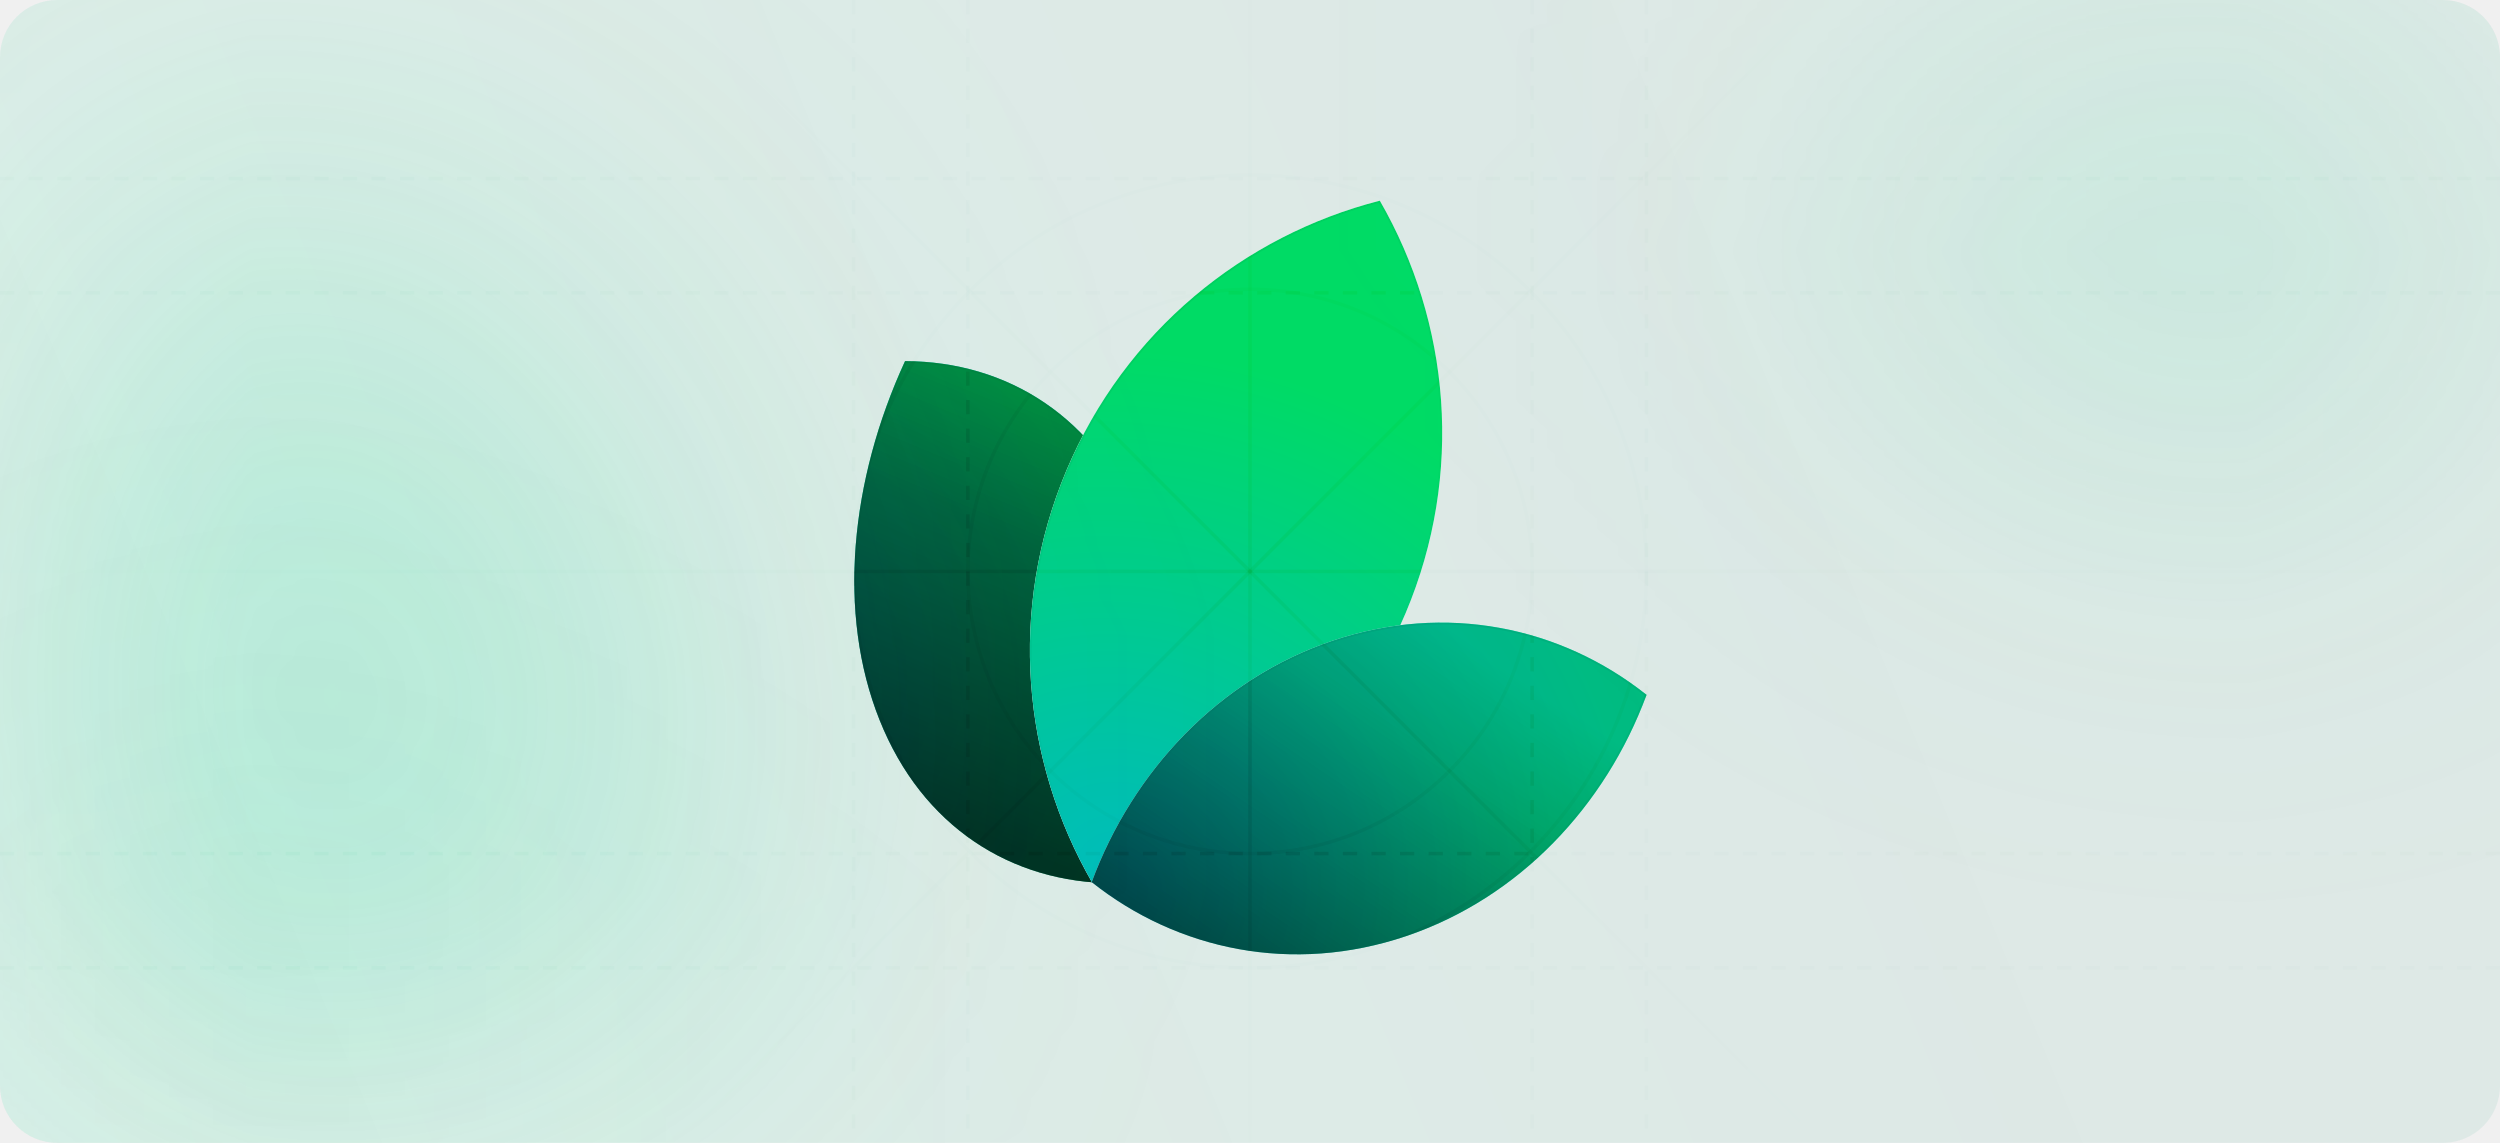
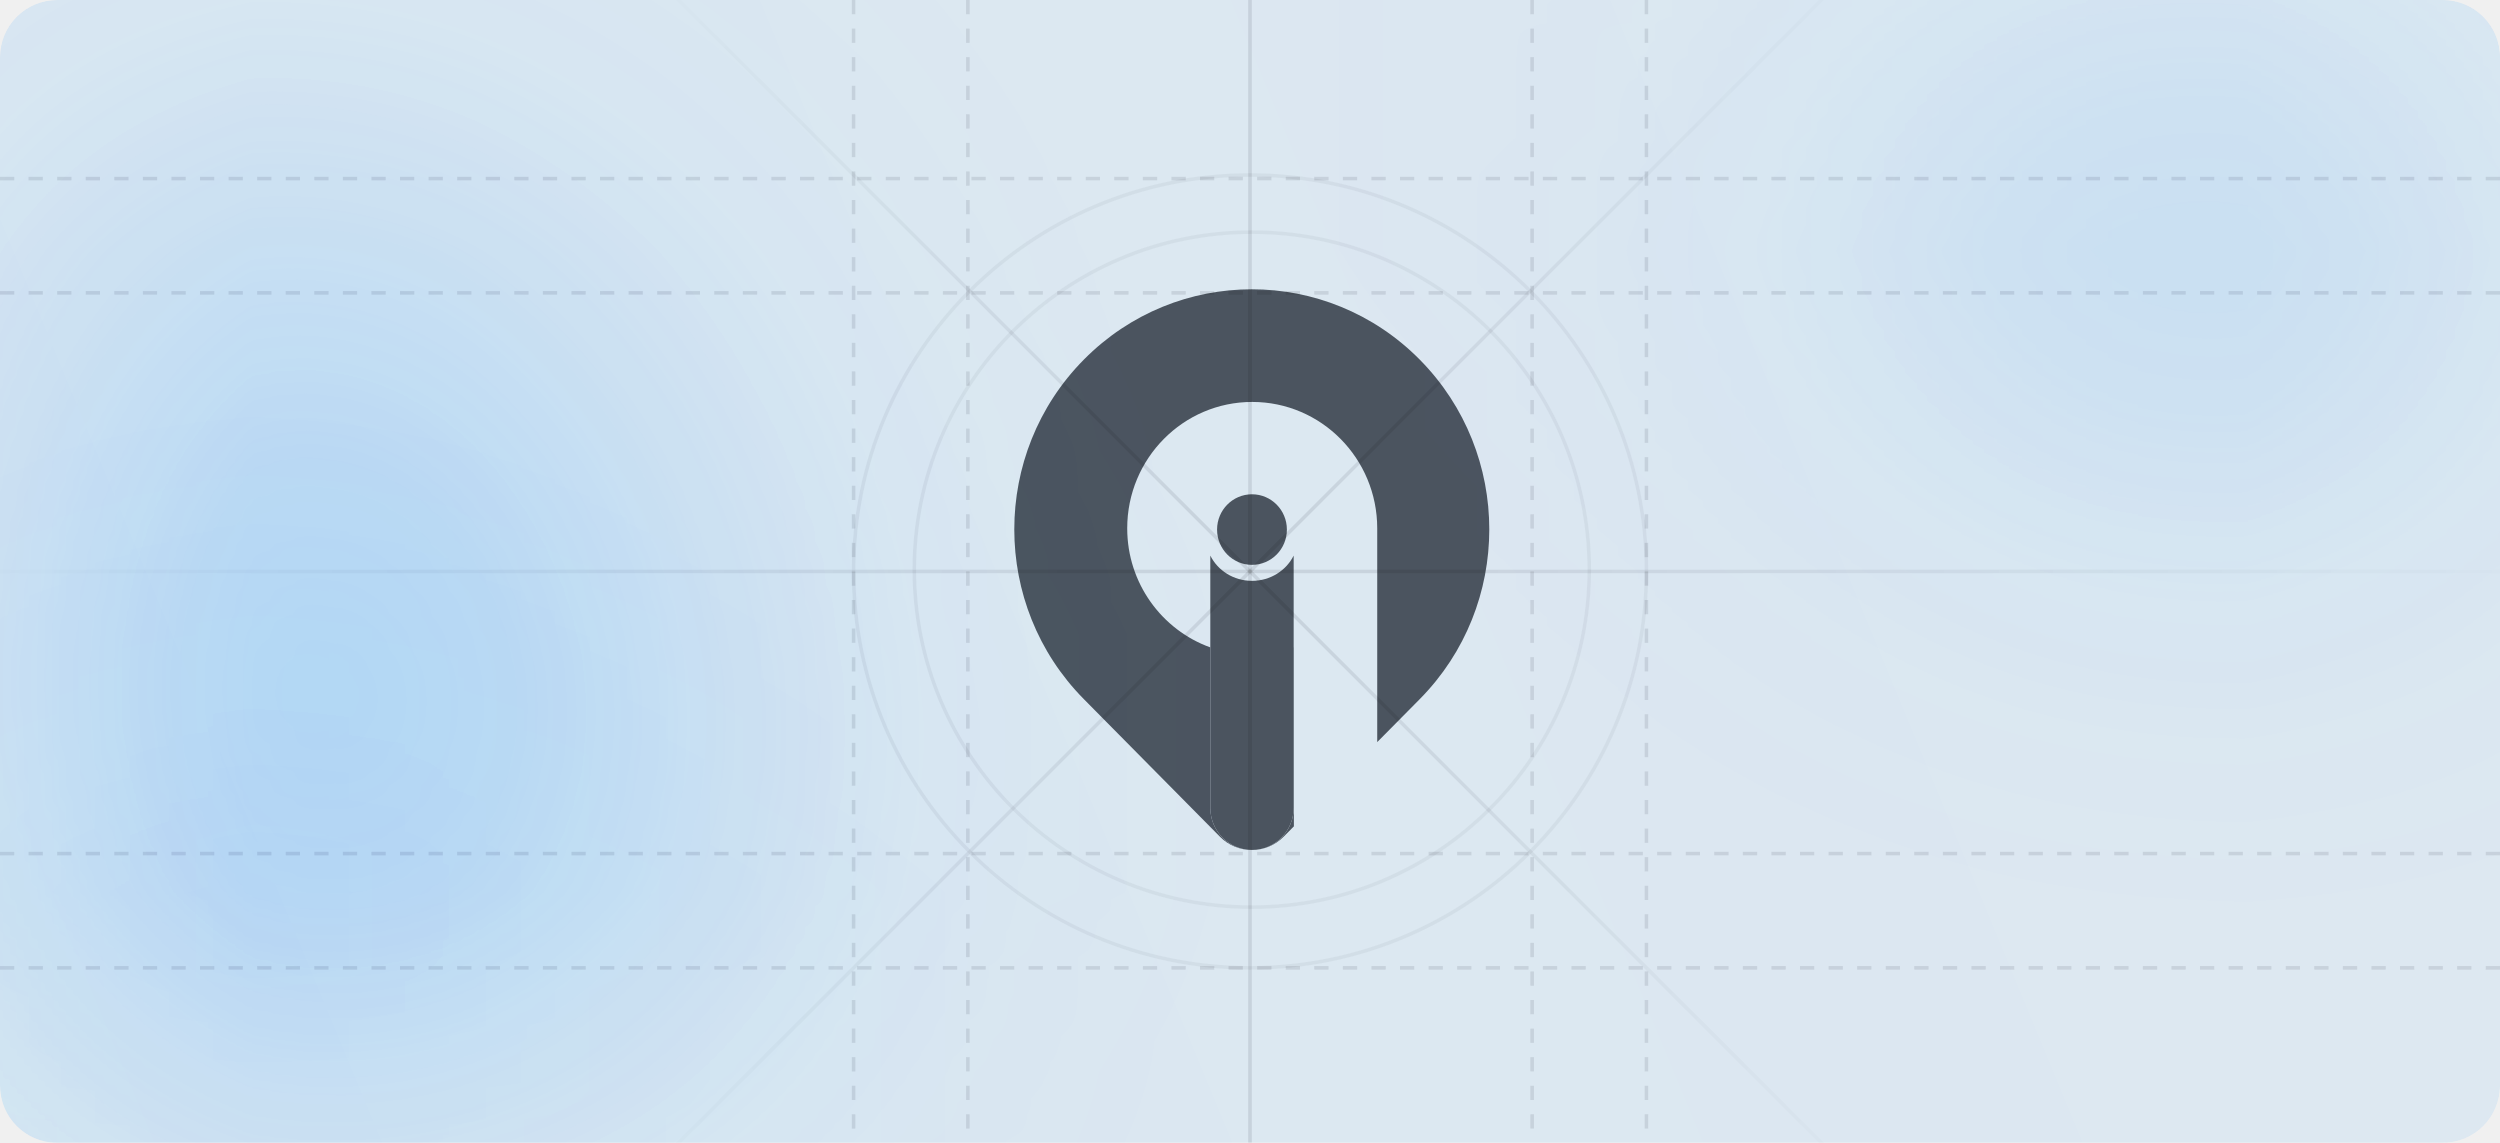
<svg xmlns="http://www.w3.org/2000/svg" width="700" height="320" viewBox="0 0 700 320" fill="none">
-   <g clip-path="url(#clip0_2862_278)">
-     <rect width="700" height="320" rx="16" fill="url(#paint0_linear_2862_278)" />
-     <path d="M311.889 247.3C283.097 247.215 258.226 231.466 246.292 201.629C234.357 171.793 238.02 134.523 253.414 101.112C282.206 101.197 307.077 116.945 319.011 146.782C330.946 176.619 327.283 213.888 311.889 247.3Z" fill="white" />
-     <path d="M311.889 247.3C283.097 247.215 258.226 231.466 246.292 201.629C234.357 171.793 238.02 134.523 253.414 101.112C282.206 101.197 307.077 116.945 319.011 146.782C330.946 176.619 327.283 213.888 311.889 247.3Z" fill="url(#paint1_radial_2862_278)" />
-     <path d="M311.889 247.3C283.097 247.215 258.226 231.466 246.292 201.629C234.357 171.793 238.02 134.523 253.414 101.112C282.206 101.197 307.077 116.945 319.011 146.782C330.946 176.619 327.283 213.888 311.889 247.3Z" fill="black" fill-opacity="0.5" style="mix-blend-mode:hard-light" />
-     <path d="M311.889 247.3C283.097 247.215 258.226 231.466 246.292 201.629C234.357 171.793 238.02 134.523 253.414 101.112C282.206 101.197 307.077 116.945 319.011 146.782C330.946 176.619 327.283 213.888 311.889 247.3Z" fill="url(#paint2_linear_2862_278)" fill-opacity="0.5" style="mix-blend-mode:hard-light" />
-     <path d="M311.72 247.034C283.108 246.887 258.409 231.208 246.538 201.531C234.656 171.825 238.271 134.702 253.583 101.377C282.195 101.524 306.894 117.203 318.765 146.88C330.647 176.586 327.031 213.709 311.72 247.034Z" stroke="url(#paint3_linear_2862_278)" stroke-opacity="0.05" stroke-width="0.531" />
-     <path d="M305.839 247.174C343.92 237.419 377.154 210.619 393.585 171.64C410.017 132.661 405.98 90.199 386.347 56.193C348.266 65.948 315.032 92.749 298.601 131.728C282.169 170.706 286.206 213.168 305.839 247.174Z" fill="white" />
-     <path d="M305.839 247.174C343.92 237.419 377.154 210.619 393.585 171.64C410.017 132.661 405.98 90.199 386.347 56.193C348.266 65.948 315.032 92.749 298.601 131.728C282.169 170.706 286.206 213.168 305.839 247.174Z" fill="url(#paint4_radial_2862_278)" />
-     <path d="M393.341 171.537C376.971 210.369 343.89 237.091 305.969 246.867C286.462 212.959 282.476 170.663 298.845 131.831C315.215 92.998 348.295 66.276 386.217 56.5C405.724 90.408 409.71 132.704 393.341 171.537Z" stroke="url(#paint5_linear_2862_278)" stroke-opacity="0.05" stroke-width="0.531" />
-     <path d="M305.686 246.995C329.75 266.114 361.965 272.832 393.671 262.129C425.376 251.426 449.499 225.691 461.03 194.556C436.967 175.437 404.751 168.719 373.046 179.422C341.34 190.125 317.217 215.86 305.686 246.995Z" fill="white" />
-     <path d="M305.686 246.995C329.75 266.114 361.965 272.832 393.671 262.129C425.376 251.426 449.499 225.691 461.03 194.556C436.967 175.437 404.751 168.719 373.046 179.422C341.34 190.125 317.217 215.86 305.686 246.995Z" fill="url(#paint6_radial_2862_278)" />
-     <path d="M305.686 246.995C329.75 266.114 361.965 272.832 393.671 262.129C425.376 251.426 449.499 225.691 461.03 194.556C436.967 175.437 404.751 168.719 373.046 179.422C341.34 190.125 317.217 215.86 305.686 246.995Z" fill="black" fill-opacity="0.2" style="mix-blend-mode:hard-light" />
-     <path d="M305.686 246.995C329.75 266.114 361.965 272.832 393.671 262.129C425.376 251.426 449.499 225.691 461.03 194.556C436.967 175.437 404.751 168.719 373.046 179.422C341.34 190.125 317.217 215.86 305.686 246.995Z" fill="url(#paint7_linear_2862_278)" fill-opacity="0.5" style="mix-blend-mode:hard-light" />
-     <path d="M393.586 261.878C362.035 272.529 329.981 265.88 306.002 246.907C317.535 215.919 341.571 190.327 373.13 179.673C404.682 169.023 436.736 175.671 460.715 194.644C449.182 225.632 425.146 251.224 393.586 261.878Z" stroke="url(#paint8_linear_2862_278)" stroke-opacity="0.05" stroke-width="0.531" />
-     <g opacity="0.8" filter="url(#filter0_f_2862_278)">
-       <circle cx="660" cy="-60" r="160" fill="#18E299" fill-opacity="0.4" />
-     </g>
-     <g opacity="0.8" filter="url(#filter1_f_2862_278)">
-       <circle cx="20" cy="213" r="160" fill="#18E299" fill-opacity="0.33" />
-     </g>
-     <g opacity="0.8" filter="url(#filter2_f_2862_278)">
-       <circle cx="660" cy="480" r="160" fill="#18E299" fill-opacity="0.52" />
-     </g>
-     <g opacity="0.8" filter="url(#filter3_f_2862_278)">
-       <circle cx="20" cy="413" r="160" fill="#18E299" fill-opacity="0.22" />
-     </g>
-     <g style="mix-blend-mode:overlay" opacity="0.1">
-       <path d="M0 50H700" stroke="black" stroke-dasharray="4 4" />
-     </g>
-     <g style="mix-blend-mode:overlay" opacity="0.1">
-       <path d="M0 82H700" stroke="black" stroke-dasharray="4 4" />
-     </g>
-     <g style="mix-blend-mode:overlay" opacity="0.1">
-       <path d="M239 0L239 320" stroke="black" stroke-dasharray="4 4" />
-     </g>
-     <g style="mix-blend-mode:overlay" opacity="0.1">
-       <path d="M271 0L271 320" stroke="black" stroke-dasharray="4 4" />
-     </g>
-     <g style="mix-blend-mode:overlay" opacity="0.1">
-       <path d="M461 0L461 320" stroke="black" stroke-dasharray="4 4" />
-     </g>
-     <g style="mix-blend-mode:overlay" opacity="0.1">
-       <path d="M350 0L350 320" stroke="url(#paint9_linear_2862_278)" />
-     </g>
-     <g style="mix-blend-mode:overlay" opacity="0.1">
-       <path d="M429 0L429 320" stroke="black" stroke-dasharray="4 4" />
-     </g>
-     <g style="mix-blend-mode:overlay" opacity="0.1">
-       <path d="M0 271H700" stroke="black" stroke-dasharray="4 4" />
-     </g>
-     <g style="mix-blend-mode:overlay" opacity="0.1">
-       <path d="M0 239H700" stroke="black" stroke-dasharray="4 4" />
-     </g>
-     <g style="mix-blend-mode:overlay" opacity="0.1">
-       <path d="M0 160H700" stroke="url(#paint10_linear_2862_278)" />
-     </g>
-     <g style="mix-blend-mode:overlay" opacity="0.1">
-       <path d="M511 -1L189 321" stroke="url(#paint11_linear_2862_278)" />
-     </g>
-     <g style="mix-blend-mode:overlay" opacity="0.1">
-       <path d="M511 321L189 -1" stroke="url(#paint12_linear_2862_278)" />
-     </g>
-     <g style="mix-blend-mode:overlay" opacity="0.05">
-       <circle cx="350" cy="160" r="111" stroke="black" />
-     </g>
-     <g style="mix-blend-mode:overlay" opacity="0.05">
-       <circle cx="350" cy="160" r="79" stroke="black" />
+   <g clip-path="url(#clip0_122_55)">
+     <mask id="mask0_122_55" style="mask-type:luminance" maskUnits="userSpaceOnUse" x="0" y="0" width="700" height="320">
+       <path d="M684 0H16C7.163 0 0 7.163 0 16V304C0 312.837 7.163 320 16 320H684C692.837 320 700 312.837 700 304V16C700 7.163 692.837 0 684 0Z" fill="white" />
+     </mask>
+     <g mask="url(#mask0_122_55)">
+       <path d="M684 0H16C7.163 0 0 7.163 0 16V304C0 312.837 7.163 320 16 320H684C692.837 320 700 312.837 700 304V16C700 7.163 692.837 0 684 0Z" fill="url(#paint0_linear_122_55)" />
+       <g opacity="0.72">
+         <path d="M397.523 100.69C371.553 74.437 329.447 74.437 303.477 100.69C277.508 126.943 277.508 169.508 303.477 195.761L341.564 234.262C346.499 239.252 354.509 239.243 359.445 234.254L362.288 231.38V181.295C362.268 181.302 362.248 181.31 362.228 181.317V226.191C362.228 232.708 357.003 237.99 350.557 237.99C344.111 237.99 338.886 232.708 338.886 226.191V181.271C325.328 176.394 315.621 163.306 315.621 147.927C315.621 128.386 331.292 112.545 350.621 112.545C369.951 112.545 385.621 128.386 385.621 147.927C385.621 148.067 385.621 148.208 385.619 148.348H385.621V207.792L397.523 195.761C423.492 169.508 423.492 126.943 397.523 100.69Z" fill="#141C27" />
+         <path d="M362.228 155.562C360.145 159.747 355.702 162.638 350.557 162.638C345.412 162.638 340.969 159.747 338.886 155.562L338.886 226.191C338.886 232.708 344.111 237.99 350.557 237.99C357.003 237.99 362.228 232.708 362.228 226.191L362.228 155.562Z" fill="#141C27" />
+         <path d="M360.329 148.28C360.329 153.738 355.953 158.162 350.554 158.162C345.155 158.162 340.779 153.738 340.779 148.28C340.779 142.822 345.155 138.398 350.554 138.398C355.953 138.398 360.329 142.822 360.329 148.28Z" fill="#141C27" />
+       </g>
+       <g opacity="0.8" filter="url(#filter0_f_122_55)">
+         <path d="M660 100C748.366 100 820 28.366 820 -60C820 -148.366 748.366 -220 660 -220C571.634 -220 500 -148.366 500 -60C500 28.366 571.634 100 660 100Z" fill="#008CFF" fill-opacity="0.4" />
+       </g>
+       <g opacity="0.8" filter="url(#filter1_f_122_55)">
+         <path d="M20 373C108.366 373 180 301.366 180 213C180 124.634 108.366 53 20 53C-68.366 53 -140 124.634 -140 213C-140 301.366 -68.366 373 20 373Z" fill="#008CFF" fill-opacity="0.33" />
+       </g>
+       <g opacity="0.8" filter="url(#filter2_f_122_55)">
+ </g>
+       <g opacity="0.8" filter="url(#filter3_f_122_55)">
+         <path d="M20 573C108.366 573 180 501.366 180 413C180 324.634 108.366 253 20 253C-68.366 253 -140 324.634 -140 413C-140 501.366 -68.366 573 20 573Z" fill="#008CFF" fill-opacity="0.22" />
+       </g>
+       <g style="mix-blend-mode:overlay" opacity="0.1">
+         <path d="M0 50H700" stroke="black" stroke-dasharray="4 4" />
+       </g>
+       <g style="mix-blend-mode:overlay" opacity="0.1">
+         <path d="M0 82H700" stroke="black" stroke-dasharray="4 4" />
+       </g>
+       <g style="mix-blend-mode:overlay" opacity="0.1">
+         <path d="M239 0V320" stroke="black" stroke-dasharray="4 4" />
+       </g>
+       <g style="mix-blend-mode:overlay" opacity="0.1">
+         <path d="M271 0V320" stroke="black" stroke-dasharray="4 4" />
+       </g>
+       <g style="mix-blend-mode:overlay" opacity="0.1">
+         <path d="M461 0V320" stroke="black" stroke-dasharray="4 4" />
+       </g>
+       <g style="mix-blend-mode:overlay" opacity="0.1">
+         <path d="M350 0V320" stroke="url(#paint1_linear_122_55)" />
+       </g>
+       <g style="mix-blend-mode:overlay" opacity="0.1">
+         <path d="M429 0V320" stroke="black" stroke-dasharray="4 4" />
+       </g>
+       <g style="mix-blend-mode:overlay" opacity="0.1">
+         <path d="M0 271H700" stroke="black" stroke-dasharray="4 4" />
+       </g>
+       <g style="mix-blend-mode:overlay" opacity="0.1">
+         <path d="M0 239H700" stroke="black" stroke-dasharray="4 4" />
+       </g>
+       <g style="mix-blend-mode:overlay" opacity="0.1">
+         <path d="M0 160H700" stroke="url(#paint2_linear_122_55)" />
+       </g>
+       <g style="mix-blend-mode:overlay" opacity="0.1">
+         <path d="M511 -1L189 321" stroke="url(#paint3_linear_122_55)" />
+       </g>
+       <g style="mix-blend-mode:overlay" opacity="0.1">
+         <path d="M511 321L189 -1" stroke="url(#paint4_linear_122_55)" />
+       </g>
+       <g style="mix-blend-mode:overlay" opacity="0.05">
+         <path d="M350 271C411.304 271 461 221.304 461 160C461 98.696 411.304 49 350 49C288.696 49 239 98.696 239 160C239 221.304 288.696 271 350 271Z" stroke="black" />
+       </g>
+       <g style="mix-blend-mode:overlay" opacity="0.05">
+         <path d="M350.5 254C402.691 254 445 211.691 445 159.5C445 107.309 402.691 65 350.5 65C298.309 65 256 107.309 256 159.5C256 211.691 298.309 254 350.5 254Z" stroke="black" />
+       </g>
    </g>
  </g>
  <defs>
-     <filter id="filter0_f_2862_278" x="260" y="-460" width="800" height="800" filterUnits="userSpaceOnUse" color-interpolation-filters="sRGB">
+     <filter id="filter0_f_122_55" x="260" y="-460" width="800" height="800" filterUnits="userSpaceOnUse" color-interpolation-filters="sRGB">
      <feFlood flood-opacity="0" result="BackgroundImageFix" />
      <feBlend mode="normal" in="SourceGraphic" in2="BackgroundImageFix" result="shape" />
-       <feGaussianBlur stdDeviation="120" result="effect1_foregroundBlur_2862_278" />
+       <feGaussianBlur stdDeviation="120" result="effect1_foregroundBlur_122_55" />
    </filter>
-     <filter id="filter1_f_2862_278" x="-380" y="-187" width="800" height="800" filterUnits="userSpaceOnUse" color-interpolation-filters="sRGB">
+     <filter id="filter1_f_122_55" x="-380" y="-187" width="800" height="800" filterUnits="userSpaceOnUse" color-interpolation-filters="sRGB">
      <feFlood flood-opacity="0" result="BackgroundImageFix" />
      <feBlend mode="normal" in="SourceGraphic" in2="BackgroundImageFix" result="shape" />
-       <feGaussianBlur stdDeviation="120" result="effect1_foregroundBlur_2862_278" />
+       <feGaussianBlur stdDeviation="120" result="effect1_foregroundBlur_122_55" />
    </filter>
-     <filter id="filter2_f_2862_278" x="260" y="80" width="800" height="800" filterUnits="userSpaceOnUse" color-interpolation-filters="sRGB">
+     <filter id="filter2_f_122_55" x="260" y="80" width="800" height="800" filterUnits="userSpaceOnUse" color-interpolation-filters="sRGB">
      <feFlood flood-opacity="0" result="BackgroundImageFix" />
      <feBlend mode="normal" in="SourceGraphic" in2="BackgroundImageFix" result="shape" />
-       <feGaussianBlur stdDeviation="120" result="effect1_foregroundBlur_2862_278" />
+       <feGaussianBlur stdDeviation="120" result="effect1_foregroundBlur_122_55" />
    </filter>
-     <filter id="filter3_f_2862_278" x="-380" y="13" width="800" height="800" filterUnits="userSpaceOnUse" color-interpolation-filters="sRGB">
+     <filter id="filter3_f_122_55" x="-380" y="13" width="800" height="800" filterUnits="userSpaceOnUse" color-interpolation-filters="sRGB">
      <feFlood flood-opacity="0" result="BackgroundImageFix" />
      <feBlend mode="normal" in="SourceGraphic" in2="BackgroundImageFix" result="shape" />
-       <feGaussianBlur stdDeviation="120" result="effect1_foregroundBlur_2862_278" />
+       <feGaussianBlur stdDeviation="120" result="effect1_foregroundBlur_122_55" />
    </filter>
-     <linearGradient id="paint0_linear_2862_278" x1="1.04308e-05" y1="320" x2="710.784" y2="26.079" gradientUnits="userSpaceOnUse">
-       <stop stop-color="#18E299" stop-opacity="0.09" />
-       <stop offset="0.729" stop-color="#0D9373" stop-opacity="0.08" />
+     <linearGradient id="paint0_linear_122_55" x1="1.27814e-05" y1="320" x2="710.784" y2="26.079" gradientUnits="userSpaceOnUse">
+       <stop stop-color="#008CFF" stop-opacity="0.09" />
+       <stop offset="0.729" stop-color="#008CFF" stop-opacity="0.08" />
    </linearGradient>
-     <radialGradient id="paint1_radial_2862_278" cx="0" cy="0" r="1" gradientUnits="userSpaceOnUse" gradientTransform="translate(208.697 189.703) rotate(-10.029) scale(169.097 167.466)">
-       <stop stop-color="#00B0BB" />
-       <stop offset="1" stop-color="#00DB65" />
-     </radialGradient>
-     <linearGradient id="paint2_linear_2862_278" x1="306.587" y1="93.56" x2="252.341" y2="224.228" gradientUnits="userSpaceOnUse">
-       <stop stop-color="#18E299" />
-       <stop offset="1" />
-     </linearGradient>
-     <linearGradient id="paint3_linear_2862_278" x1="311.84" y1="123.717" x2="253.579" y2="224.761" gradientUnits="userSpaceOnUse">
-       <stop />
-       <stop offset="1" stop-opacity="0" />
-     </linearGradient>
-     <radialGradient id="paint4_radial_2862_278" cx="0" cy="0" r="1" gradientUnits="userSpaceOnUse" gradientTransform="translate(313.407 243.64) rotate(-75.7542) scale(203.632 223.902)">
-       <stop stop-color="#00BBBB" />
-       <stop offset="0.713" stop-color="#00DB65" />
-     </radialGradient>
-     <linearGradient id="paint5_linear_2862_278" x1="308.586" y1="102.284" x2="383.487" y2="201.169" gradientUnits="userSpaceOnUse">
-       <stop />
-       <stop offset="1" stop-opacity="0" />
-     </linearGradient>
-     <radialGradient id="paint6_radial_2862_278" cx="0" cy="0" r="1" gradientUnits="userSpaceOnUse" gradientTransform="translate(311.447 249.925) rotate(-20.3524) scale(174.776 163.096)">
-       <stop stop-color="#00B0BB" />
-       <stop offset="1" stop-color="#00DB65" />
-     </radialGradient>
-     <linearGradient id="paint7_linear_2862_278" x1="395.843" y1="169.781" x2="332.121" y2="263.82" gradientUnits="userSpaceOnUse">
-       <stop stop-color="#00B1BC" />
-       <stop offset="1" />
-     </linearGradient>
-     <linearGradient id="paint8_linear_2862_278" x1="395.843" y1="169.781" x2="370.991" y2="271.799" gradientUnits="userSpaceOnUse">
-       <stop />
-       <stop offset="1" stop-opacity="0" />
-     </linearGradient>
-     <linearGradient id="paint9_linear_2862_278" x1="350" y1="0" x2="350" y2="320" gradientUnits="userSpaceOnUse">
+     <linearGradient id="paint1_linear_122_55" x1="nan" y1="nan" x2="nan" y2="nan" gradientUnits="userSpaceOnUse">
      <stop stop-opacity="0" />
      <stop offset="0" stop-opacity="0.3" />
      <stop offset="0.333" />
      <stop offset="0.667" />
      <stop offset="1" stop-opacity="0.3" />
    </linearGradient>
-     <linearGradient id="paint10_linear_2862_278" x1="0" y1="160" x2="700" y2="160" gradientUnits="userSpaceOnUse">
+     <linearGradient id="paint2_linear_122_55" x1="nan" y1="nan" x2="nan" y2="nan" gradientUnits="userSpaceOnUse">
      <stop stop-opacity="0.1" />
      <stop offset="0.5" />
      <stop offset="1" stop-opacity="0.1" />
    </linearGradient>
-     <linearGradient id="paint11_linear_2862_278" x1="511" y1="-1" x2="189" y2="321" gradientUnits="userSpaceOnUse">
+     <linearGradient id="paint3_linear_122_55" x1="511" y1="-1" x2="189" y2="321" gradientUnits="userSpaceOnUse">
      <stop stop-opacity="0.1" />
      <stop offset="0.5" />
      <stop offset="1" stop-opacity="0.1" />
    </linearGradient>
-     <linearGradient id="paint12_linear_2862_278" x1="511" y1="321" x2="189" y2="-1" gradientUnits="userSpaceOnUse">
+     <linearGradient id="paint4_linear_122_55" x1="511" y1="321" x2="189" y2="-1" gradientUnits="userSpaceOnUse">
      <stop stop-opacity="0.1" />
      <stop offset="0.5" />
      <stop offset="1" stop-opacity="0.1" />
    </linearGradient>
-     <clipPath id="clip0_2862_278">
-       <rect width="700" height="320" rx="16" fill="white" />
+     <clipPath id="clip0_122_55">
+       <rect width="700" height="320" fill="white" />
    </clipPath>
  </defs>
</svg>
